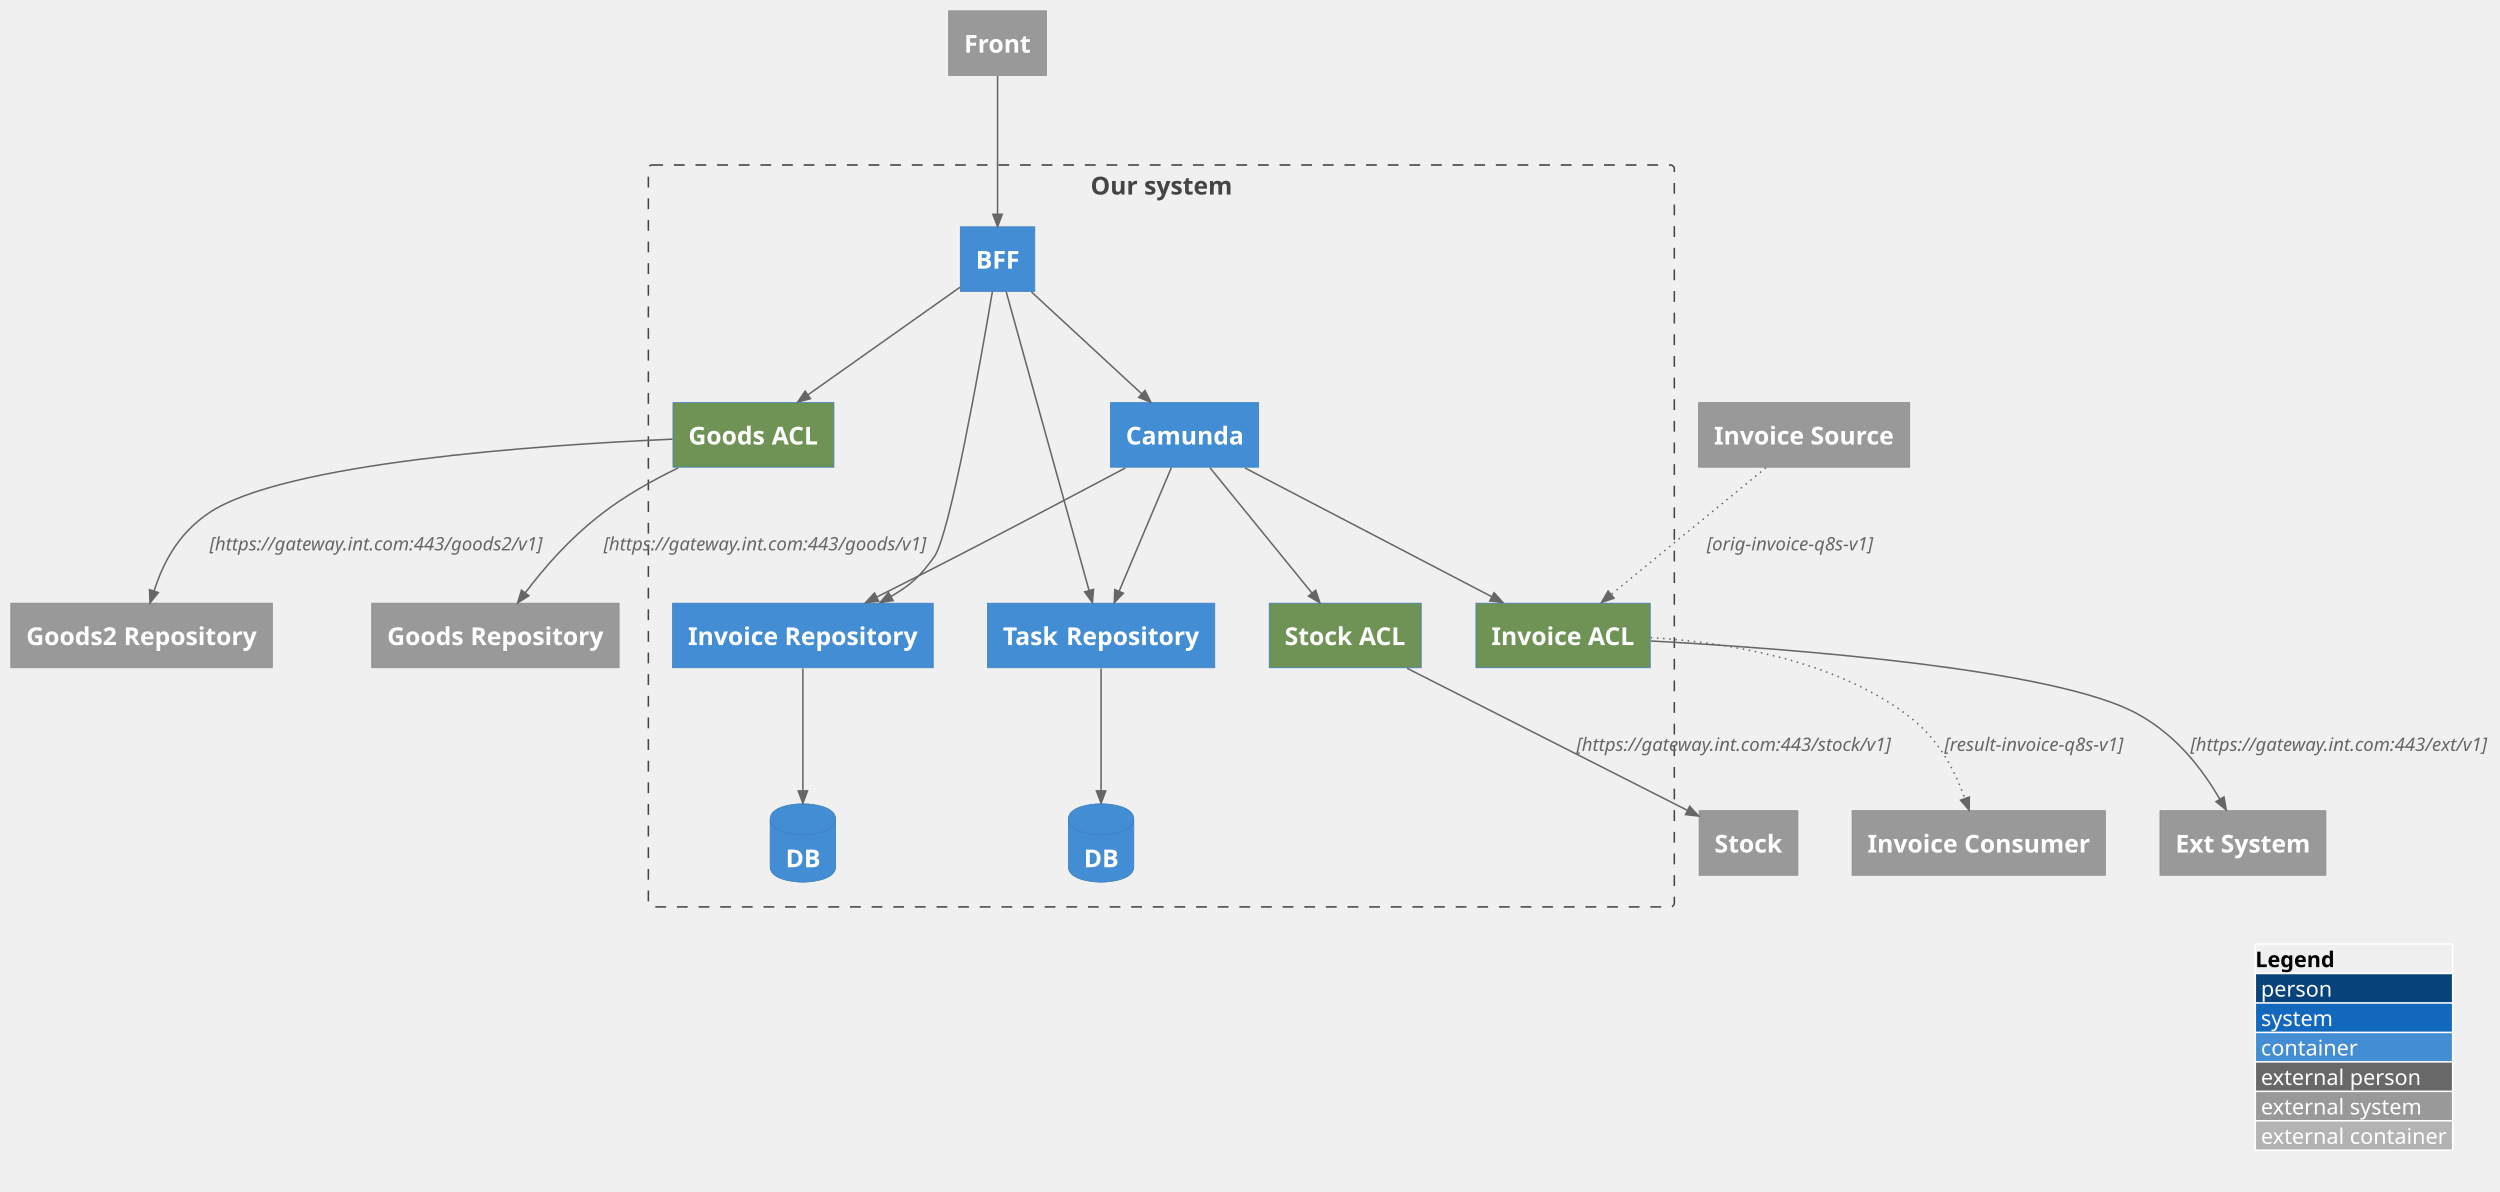
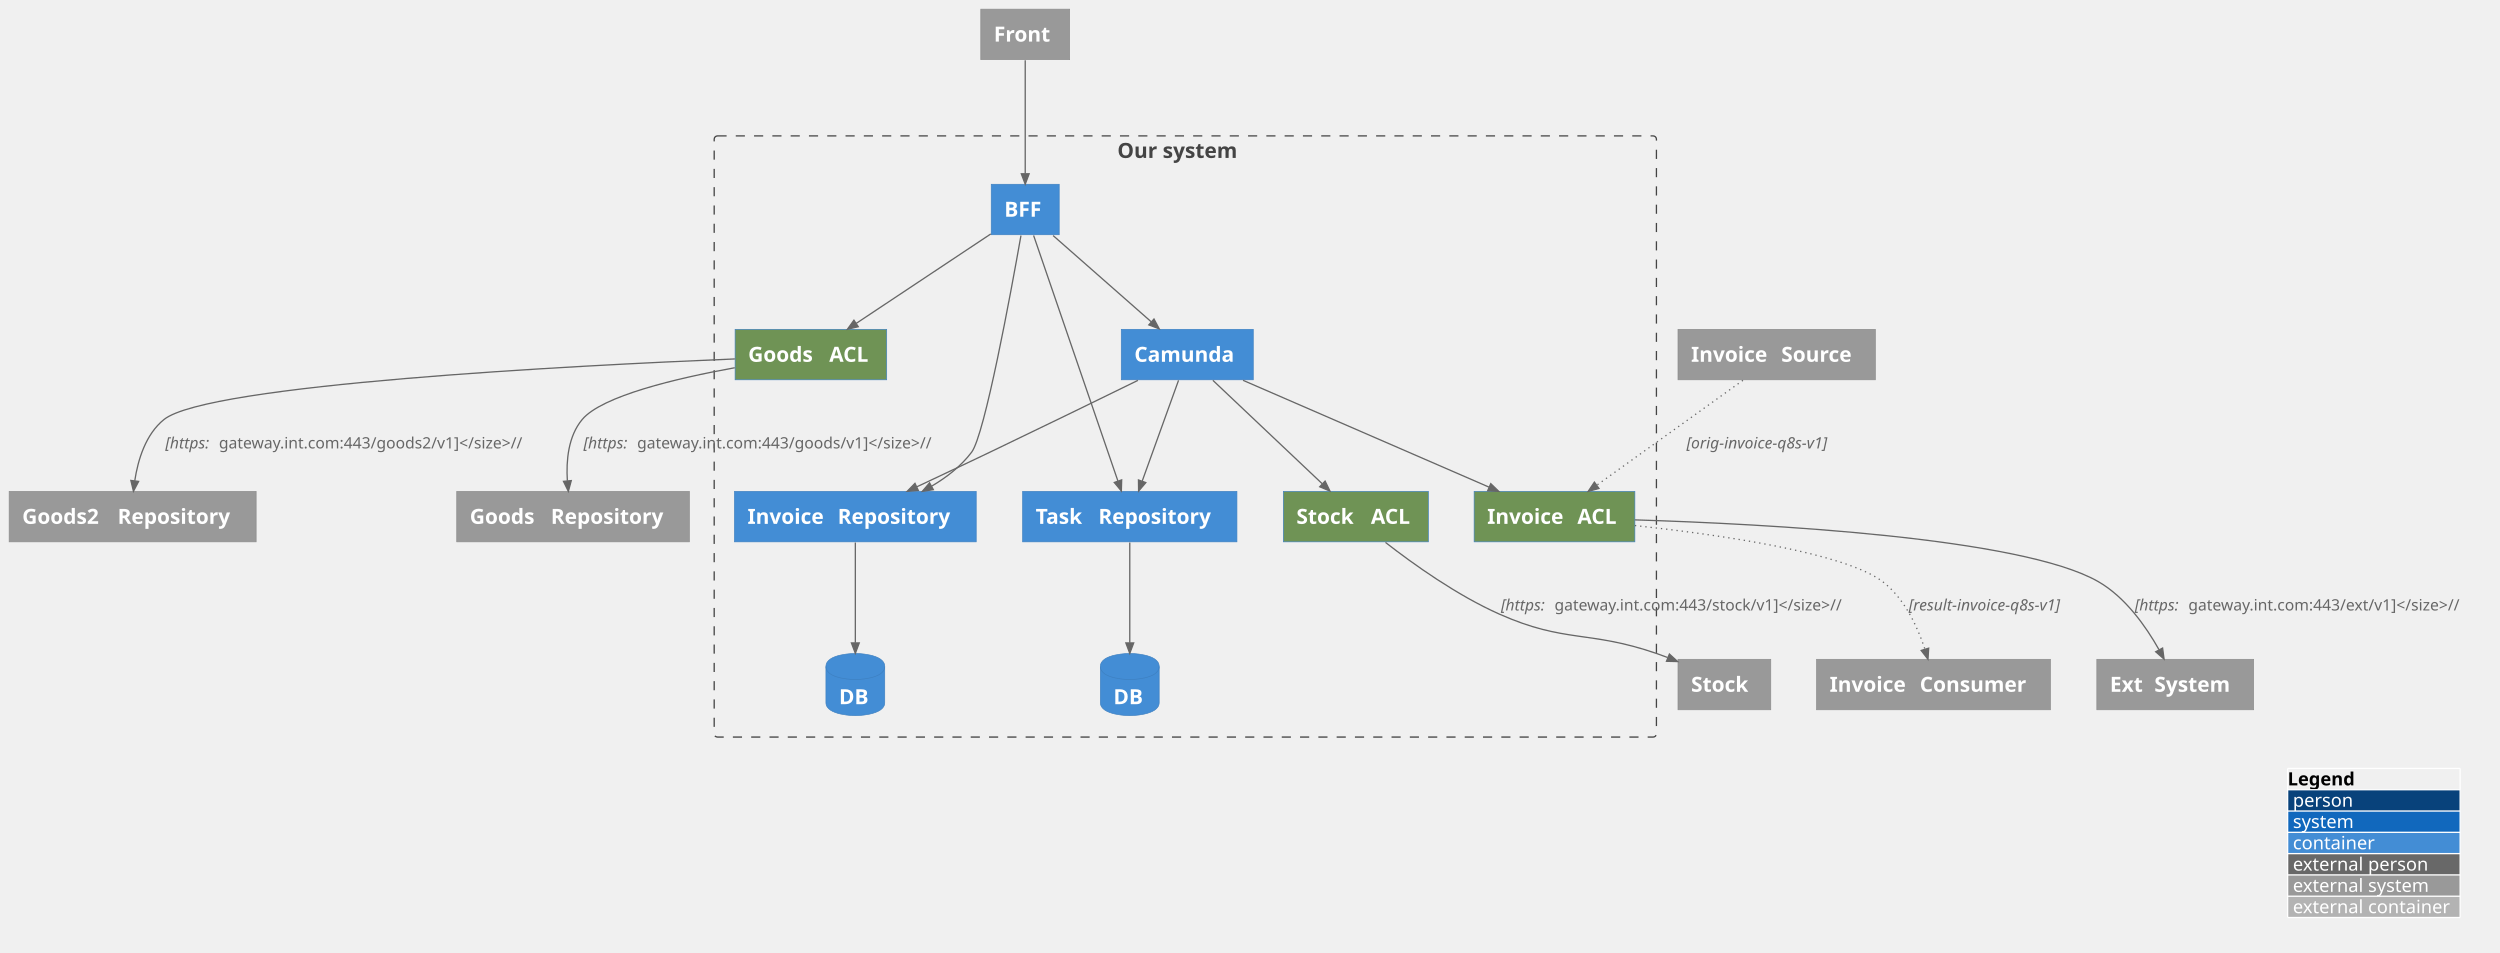
- <svg xmlns="http://www.w3.org/2000/svg" contentStyleType="text/css" data-diagram-type="DESCRIPTION" height="771px" preserveAspectRatio="none" style="width:1618px;height:771px;background:#FFFFFF;" version="1.1" viewBox="0 0 1618 771" width="1618px" zoomAndPan="magnify">
+ <svg xmlns="http://www.w3.org/2000/svg" contentStyleType="text/css" height="729px" preserveAspectRatio="none" style="width:1913px;height:729px;background:#FFFFFF;" version="1.1" viewBox="0 0 1913 729" width="1913px" zoomAndPan="magnify">
  <defs />
  <g>
-     <g class="cluster" data-entity="our_system" data-source-line="1660" data-uid="ent0009" id="cluster_our_system">
-       <rect fill="none" height="480.17" rx="2.5" ry="2.5" style="stroke:#444444;stroke-width:1;stroke-dasharray:7,7;" width="664" x="419.62" y="106.79" />
-       <text fill="#444444" font-family="sans-serif" font-size="16" font-weight="bold" lengthAdjust="spacing" textLength="91.664" x="705.788" y="125.894">Our system</text>
-     </g>
-     <g class="entity" data-entity="bff" data-source-line="76" data-uid="ent0010" id="entity_bff">
-       <rect fill="#438DD5" height="41.792" style="stroke:#3C7FC0;stroke-width:0.5;" width="48.208" x="621.52" y="146.79" />
-       <text fill="#FFFFFF" font-family="sans-serif" font-size="16" font-weight="bold" lengthAdjust="spacing" textLength="28.208" x="631.52" y="173.894">BFF</text>
-     </g>
-     <g class="entity" data-entity="goods_acl" data-source-line="76" data-uid="ent0011" id="entity_goods_acl">
-       <rect fill="#6F9355" height="41.792" style="stroke:#3C7FC0;stroke-width:0.5;" width="104.176" x="435.54" y="260.58" />
-       <text fill="#FFFFFF" font-family="sans-serif" font-size="16" font-weight="bold" lengthAdjust="spacing" textLength="49.728" x="445.54" y="287.684">Goods</text>
-       <text fill="#FFFFFF" font-family="sans-serif" font-size="16" font-weight="bold" lengthAdjust="spacing" textLength="4.16" x="495.268" y="287.684"> </text>
-       <text fill="#FFFFFF" font-family="sans-serif" font-size="16" font-weight="bold" lengthAdjust="spacing" textLength="30.288" x="499.428" y="287.684">ACL</text>
-     </g>
-     <g class="entity" data-entity="camunda" data-source-line="76" data-uid="ent0012" id="entity_camunda">
-       <rect fill="#438DD5" height="41.792" style="stroke:#3C7FC0;stroke-width:0.5;" width="95.952" x="718.65" y="260.58" />
-       <text fill="#FFFFFF" font-family="sans-serif" font-size="16" font-weight="bold" lengthAdjust="spacing" textLength="75.952" x="728.65" y="287.684">Camunda</text>
-     </g>
-     <g class="entity" data-entity="task_repository" data-source-line="76" data-uid="ent0013" id="entity_task_repository">
-       <rect fill="#438DD5" height="41.792" style="stroke:#3C7FC0;stroke-width:0.5;" width="147.136" x="639.06" y="390.38" />
-       <text fill="#FFFFFF" font-family="sans-serif" font-size="16" font-weight="bold" lengthAdjust="spacing" textLength="36.768" x="649.06" y="417.484">Task</text>
-       <text fill="#FFFFFF" font-family="sans-serif" font-size="16" font-weight="bold" lengthAdjust="spacing" textLength="4.16" x="685.828" y="417.484"> </text>
-       <text fill="#FFFFFF" font-family="sans-serif" font-size="16" font-weight="bold" lengthAdjust="spacing" textLength="86.208" x="689.988" y="417.484">Repository</text>
-     </g>
-     <g class="entity" data-entity="invoice_repository" data-source-line="76" data-uid="ent0014" id="entity_invoice_repository">
-       <rect fill="#438DD5" height="41.792" style="stroke:#3C7FC0;stroke-width:0.5;" width="168.72" x="435.26" y="390.38" />
-       <text fill="#FFFFFF" font-family="sans-serif" font-size="16" font-weight="bold" lengthAdjust="spacing" textLength="58.352" x="445.26" y="417.484">Invoice</text>
-       <text fill="#FFFFFF" font-family="sans-serif" font-size="16" font-weight="bold" lengthAdjust="spacing" textLength="4.16" x="503.612" y="417.484"> </text>
-       <text fill="#FFFFFF" font-family="sans-serif" font-size="16" font-weight="bold" lengthAdjust="spacing" textLength="86.208" x="507.772" y="417.484">Repository</text>
-     </g>
-     <g class="entity" data-entity="invoice_acl" data-source-line="76" data-uid="ent0015" id="entity_invoice_acl">
-       <rect fill="#6F9355" height="41.792" style="stroke:#3C7FC0;stroke-width:0.5;" width="112.8" x="955.22" y="390.38" />
-       <text fill="#FFFFFF" font-family="sans-serif" font-size="16" font-weight="bold" lengthAdjust="spacing" textLength="58.352" x="965.22" y="417.484">Invoice</text>
-       <text fill="#FFFFFF" font-family="sans-serif" font-size="16" font-weight="bold" lengthAdjust="spacing" textLength="4.16" x="1023.572" y="417.484"> </text>
-       <text fill="#FFFFFF" font-family="sans-serif" font-size="16" font-weight="bold" lengthAdjust="spacing" textLength="30.288" x="1027.732" y="417.484">ACL</text>
-     </g>
-     <g class="entity" data-entity="stock_acl" data-source-line="76" data-uid="ent0016" id="entity_stock_acl">
-       <rect fill="#6F9355" height="41.792" style="stroke:#3C7FC0;stroke-width:0.5;" width="98.384" x="821.43" y="390.38" />
-       <text fill="#FFFFFF" font-family="sans-serif" font-size="16" font-weight="bold" lengthAdjust="spacing" textLength="43.936" x="831.43" y="417.484">Stock</text>
-       <text fill="#FFFFFF" font-family="sans-serif" font-size="16" font-weight="bold" lengthAdjust="spacing" textLength="4.16" x="875.366" y="417.484"> </text>
-       <text fill="#FFFFFF" font-family="sans-serif" font-size="16" font-weight="bold" lengthAdjust="spacing" textLength="30.288" x="879.526" y="417.484">ACL</text>
-     </g>
-     <g class="entity" data-entity="task_repository_db" data-source-line="80" data-uid="ent0017" id="entity_task_repository_db">
-       <path d="M691.45,530.17 C691.45,520.17 712.626,520.17 712.626,520.17 C712.626,520.17 733.802,520.17 733.802,530.17 L733.802,560.962 C733.802,570.962 712.626,570.962 712.626,570.962 C712.626,570.962 691.45,570.962 691.45,560.962 L691.45,530.17" fill="#438DD5" style="stroke:#3C7FC0;stroke-width:0.5;" />
-       <path d="M691.45,530.17 C691.45,540.17 712.626,540.17 712.626,540.17 C712.626,540.17 733.802,540.17 733.802,530.17" fill="none" style="stroke:#3C7FC0;stroke-width:0.5;" />
-       <text fill="#FFFFFF" font-family="sans-serif" font-size="16" font-weight="bold" lengthAdjust="spacing" textLength="22.352" x="701.45" y="561.274">DB</text>
-     </g>
-     <g class="entity" data-entity="invoice_repository_db" data-source-line="80" data-uid="ent0018" id="entity_invoice_repository_db">
-       <path d="M498.45,530.17 C498.45,520.17 519.626,520.17 519.626,520.17 C519.626,520.17 540.802,520.17 540.802,530.17 L540.802,560.962 C540.802,570.962 519.626,570.962 519.626,570.962 C519.626,570.962 498.45,570.962 498.45,560.962 L498.45,530.17" fill="#438DD5" style="stroke:#3C7FC0;stroke-width:0.5;" />
-       <path d="M498.45,530.17 C498.45,540.17 519.626,540.17 519.626,540.17 C519.626,540.17 540.802,540.17 540.802,530.17" fill="none" style="stroke:#3C7FC0;stroke-width:0.5;" />
-       <text fill="#FFFFFF" font-family="sans-serif" font-size="16" font-weight="bold" lengthAdjust="spacing" textLength="22.352" x="508.45" y="561.274">DB</text>
-     </g>
-     <g class="entity" data-entity="stock" data-source-line="413" data-uid="ent0002" id="entity_stock">
-       <rect fill="#999999" height="41.792" style="stroke:#8A8A8A;stroke-width:0.5;" width="63.936" x="1099.66" y="524.67" />
-       <text fill="#FFFFFF" font-family="sans-serif" font-size="16" font-weight="bold" lengthAdjust="spacing" textLength="43.936" x="1109.66" y="551.774">Stock</text>
-     </g>
-     <g class="entity" data-entity="ext_system" data-source-line="413" data-uid="ent0003" id="entity_ext_system">
-       <rect fill="#999999" height="41.792" style="stroke:#8A8A8A;stroke-width:0.5;" width="107.392" x="1397.93" y="524.67" />
-       <text fill="#FFFFFF" font-family="sans-serif" font-size="16" font-weight="bold" lengthAdjust="spacing" textLength="25.152" x="1407.93" y="551.774">Ext</text>
-       <text fill="#FFFFFF" font-family="sans-serif" font-size="16" font-weight="bold" lengthAdjust="spacing" textLength="4.16" x="1433.082" y="551.774"> </text>
-       <text fill="#FFFFFF" font-family="sans-serif" font-size="16" font-weight="bold" lengthAdjust="spacing" textLength="58.08" x="1437.242" y="551.774">System</text>
-     </g>
-     <g class="entity" data-entity="invoice_source" data-source-line="413" data-uid="ent0004" id="entity_invoice_source">
-       <rect fill="#999999" height="41.792" style="stroke:#8A8A8A;stroke-width:0.5;" width="136.688" x="1099.28" y="260.58" />
-       <text fill="#FFFFFF" font-family="sans-serif" font-size="16" font-weight="bold" lengthAdjust="spacing" textLength="58.352" x="1109.28" y="287.684">Invoice</text>
-       <text fill="#FFFFFF" font-family="sans-serif" font-size="16" font-weight="bold" lengthAdjust="spacing" textLength="4.16" x="1167.632" y="287.684"> </text>
-       <text fill="#FFFFFF" font-family="sans-serif" font-size="16" font-weight="bold" lengthAdjust="spacing" textLength="54.176" x="1171.792" y="287.684">Source</text>
-     </g>
-     <g class="entity" data-entity="invoice_dest" data-source-line="413" data-uid="ent0005" id="entity_invoice_dest">
-       <rect fill="#999999" height="41.792" style="stroke:#8A8A8A;stroke-width:0.5;" width="163.92" x="1198.66" y="524.67" />
-       <text fill="#FFFFFF" font-family="sans-serif" font-size="16" font-weight="bold" lengthAdjust="spacing" textLength="58.352" x="1208.66" y="551.774">Invoice</text>
-       <text fill="#FFFFFF" font-family="sans-serif" font-size="16" font-weight="bold" lengthAdjust="spacing" textLength="4.16" x="1267.012" y="551.774"> </text>
-       <text fill="#FFFFFF" font-family="sans-serif" font-size="16" font-weight="bold" lengthAdjust="spacing" textLength="81.408" x="1271.172" y="551.774">Consumer</text>
-     </g>
-     <g class="entity" data-entity="goods_repository" data-source-line="413" data-uid="ent0006" id="entity_goods_repository">
-       <rect fill="#999999" height="41.792" style="stroke:#8A8A8A;stroke-width:0.5;" width="160.096" x="240.58" y="390.38" />
-       <text fill="#FFFFFF" font-family="sans-serif" font-size="16" font-weight="bold" lengthAdjust="spacing" textLength="49.728" x="250.58" y="417.484">Goods</text>
-       <text fill="#FFFFFF" font-family="sans-serif" font-size="16" font-weight="bold" lengthAdjust="spacing" textLength="4.16" x="300.308" y="417.484"> </text>
-       <text fill="#FFFFFF" font-family="sans-serif" font-size="16" font-weight="bold" lengthAdjust="spacing" textLength="86.208" x="304.468" y="417.484">Repository</text>
-     </g>
-     <g class="entity" data-entity="goods2_repository" data-source-line="413" data-uid="ent0007" id="entity_goods2_repository">
-       <rect fill="#999999" height="41.792" style="stroke:#8A8A8A;stroke-width:0.5;" width="169.248" x="7" y="390.38" />
-       <text fill="#FFFFFF" font-family="sans-serif" font-size="16" font-weight="bold" lengthAdjust="spacing" textLength="58.88" x="17" y="417.484">Goods2</text>
-       <text fill="#FFFFFF" font-family="sans-serif" font-size="16" font-weight="bold" lengthAdjust="spacing" textLength="4.16" x="75.88" y="417.484"> </text>
-       <text fill="#FFFFFF" font-family="sans-serif" font-size="16" font-weight="bold" lengthAdjust="spacing" textLength="86.208" x="80.04" y="417.484">Repository</text>
-     </g>
-     <g class="entity" data-entity="front" data-source-line="413" data-uid="ent0008" id="entity_front">
-       <rect fill="#999999" height="41.792" style="stroke:#8A8A8A;stroke-width:0.5;" width="63.28" x="613.98" y="7" />
-       <text fill="#FFFFFF" font-family="sans-serif" font-size="16" font-weight="bold" lengthAdjust="spacing" textLength="43.28" x="623.98" y="34.104">Front</text>
-     </g>
-     <g class="link" data-entity-1="front" data-entity-2="bff" data-source-line="1773" data-uid="lnk19" id="link_front_bff">
-       <path d="M645.62,49.23 C645.62,75.43 645.62,112.7 645.62,138.72" fill="none" id="front-to-bff" style="stroke:#666666;stroke-width:1;" />
-       <polygon fill="#666666" points="645.62,146.72,648.62,138.72,642.62,138.72,645.62,146.72" style="stroke:#666666;stroke-width:1;" />
-       <text fill="#666666" font-family="sans-serif" font-size="0" lengthAdjust="spacing" textLength="0" x="646.62" y="79.79">.</text>
-     </g>
-     <g class="link" data-entity-1="bff" data-entity-2="camunda" data-source-line="1773" data-uid="lnk20" id="link_bff_camunda">
-       <path d="M667.54,188.93 C689.47,209.19 717.125,234.75 738.995,254.96" fill="none" id="bff-to-camunda" style="stroke:#666666;stroke-width:1;" />
-       <polygon fill="#666666" points="744.87,260.39,741.031,252.757,736.958,257.164,744.87,260.39" style="stroke:#666666;stroke-width:1;" />
-       <text fill="#666666" font-family="sans-serif" font-size="0" lengthAdjust="spacing" textLength="0" x="710.75" y="219.58">.</text>
-     </g>
-     <g class="link" data-entity-1="camunda" data-entity-2="stock_acl" data-source-line="1773" data-uid="lnk21" id="link_camunda_stock_acl">
-       <path d="M783.1,302.73 C802.58,326.66 829.731,360.025 849.171,383.915" fill="none" id="camunda-to-stock_acl" style="stroke:#666666;stroke-width:1;" />
-       <polygon fill="#666666" points="854.22,390.12,851.498,382.021,846.844,385.808,854.22,390.12" style="stroke:#666666;stroke-width:1;" />
-       <text fill="#666666" font-family="sans-serif" font-size="0" lengthAdjust="spacing" textLength="0" x="828.94" y="341.38">.</text>
-     </g>
-     <g class="link" data-entity-1="stock_acl" data-entity-2="stock" data-source-line="1773" data-uid="lnk22" id="link_stock_acl_stock">
-       <path d="M910.67,432.54 C953.49,454.21 1023.37,489.59 1083.62,520.17 C1088.71,522.75 1086.969,521.854 1092.219,524.524" fill="none" id="stock_acl-to-stock" style="stroke:#666666;stroke-width:1;" />
-       <polygon fill="#666666" points="1099.35,528.15,1093.579,521.849,1090.859,527.197,1099.35,528.15" style="stroke:#666666;stroke-width:1;" />
-       <text fill="#666666" font-family="sans-serif" font-size="0" lengthAdjust="spacing" textLength="0" x="1122.375" y="463.17">.</text>
-       <text fill="#666666" font-family="sans-serif" font-size="12" font-style="italic" lengthAdjust="spacing" textLength="204.289" x="1020.23" y="485.998">[https://gateway.int.com:443/stock/v1]</text>
-     </g>
-     <g class="link" data-entity-1="bff" data-entity-2="goods_acl" data-source-line="1773" data-uid="lnk23" id="link_bff_goods_acl">
-       <path d="M621.28,185.91 C592.98,205.94 552.84,234.339 522.81,255.589" fill="none" id="bff-to-goods_acl" style="stroke:#666666;stroke-width:1;" />
-       <polygon fill="#666666" points="516.28,260.21,524.543,258.038,521.077,253.14,516.28,260.21" style="stroke:#666666;stroke-width:1;" />
-       <text fill="#666666" font-family="sans-serif" font-size="0" lengthAdjust="spacing" textLength="0" x="572.36" y="219.58">.</text>
-     </g>
-     <g class="link" data-entity-1="goods_acl" data-entity-2="goods_repository" data-source-line="1773" data-uid="lnk24" id="link_goods_acl_goods_repository">
-       <path d="M438.88,302.83 C422.44,310.83 404.5,320.87 389.62,332.38 C368.05,349.07 352.758,366.799 339.878,383.759" fill="none" id="goods_acl-to-goods_repository" style="stroke:#666666;stroke-width:1;" />
-       <polygon fill="#666666" points="335.04,390.13,342.267,385.573,337.489,381.945,335.04,390.13" style="stroke:#666666;stroke-width:1;" />
-       <text fill="#666666" font-family="sans-serif" font-size="0" lengthAdjust="spacing" textLength="0" x="495.411" y="333.38">.</text>
-       <text fill="#666666" font-family="sans-serif" font-size="12" font-style="italic" lengthAdjust="spacing" textLength="209.581" x="390.62" y="356.208">[https://gateway.int.com:443/goods/v1]</text>
-     </g>
-     <g class="link" data-entity-1="goods_acl" data-entity-2="goods2_repository" data-source-line="1773" data-uid="lnk25" id="link_goods_acl_goods2_repository">
-       <path d="M435.25,284.23 C349.11,288.02 182.34,299.49 134.62,332.38 C114.78,346.05 105.676,364.389 99.626,382.569" fill="none" id="goods_acl-to-goods2_repository" style="stroke:#666666;stroke-width:1;" />
-       <polygon fill="#666666" points="97.1,390.16,102.473,383.517,96.779,381.622,97.1,390.16" style="stroke:#666666;stroke-width:1;" />
-       <text fill="#666666" font-family="sans-serif" font-size="0" lengthAdjust="spacing" textLength="0" x="243.717" y="333.38">.</text>
-       <text fill="#666666" font-family="sans-serif" font-size="12" font-style="italic" lengthAdjust="spacing" textLength="216.194" x="135.62" y="356.208">[https://gateway.int.com:443/goods2/v1]</text>
-     </g>
-     <g class="link" data-entity-1="bff" data-entity-2="task_repository" data-source-line="1773" data-uid="lnk26" id="link_bff_task_repository">
-       <path d="M651.22,188.87 C663.83,234.34 692.211,336.691 704.861,382.271" fill="none" id="bff-to-task_repository" style="stroke:#666666;stroke-width:1;" />
-       <polygon fill="#666666" points="707,389.98,707.751,381.469,701.97,383.074,707,389.98" style="stroke:#666666;stroke-width:1;" />
-       <text fill="#666666" font-family="sans-serif" font-size="0" lengthAdjust="spacing" textLength="0" x="683.47" y="276.48">.</text>
-     </g>
-     <g class="link" data-entity-1="task_repository" data-entity-2="task_repository_db" data-source-line="1773" data-uid="lnk27" id="link_task_repository_task_repository_db">
-       <path d="M712.62,432.65 C712.62,456.14 712.62,486.71 712.62,511.88" fill="none" id="task_repository-to-task_repository_db" style="stroke:#666666;stroke-width:1;" />
-       <polygon fill="#666666" points="712.62,519.88,715.62,511.88,709.62,511.88,712.62,519.88" style="stroke:#666666;stroke-width:1;" />
-       <text fill="#666666" font-family="sans-serif" font-size="0" lengthAdjust="spacing" textLength="0" x="713.62" y="471.17">.</text>
-     </g>
-     <g class="link" data-entity-1="bff" data-entity-2="invoice_repository" data-source-line="1773" data-uid="lnk28" id="link_bff_invoice_repository">
-       <path d="M642.26,188.82 C634.4,235.15 614.68,346.44 604.62,360.38 C595.71,372.72 589.665,378.549 576.515,386.069" fill="none" id="bff-to-invoice_repository" style="stroke:#666666;stroke-width:1;" />
-       <polygon fill="#666666" points="569.57,390.04,578.004,388.673,575.025,383.464,569.57,390.04" style="stroke:#666666;stroke-width:1;" />
-       <text fill="#666666" font-family="sans-serif" font-size="0" lengthAdjust="spacing" textLength="0" x="630.33" y="276.48">.</text>
-     </g>
-     <g class="link" data-entity-1="invoice_repository" data-entity-2="invoice_repository_db" data-source-line="1773" data-uid="lnk29" id="link_invoice_repository_invoice_repository_db">
-       <path d="M519.62,432.65 C519.62,456.14 519.62,486.71 519.62,511.88" fill="none" id="invoice_repository-to-invoice_repository_db" style="stroke:#666666;stroke-width:1;" />
-       <polygon fill="#666666" points="519.62,519.88,522.62,511.88,516.62,511.88,519.62,519.88" style="stroke:#666666;stroke-width:1;" />
-       <text fill="#666666" font-family="sans-serif" font-size="0" lengthAdjust="spacing" textLength="0" x="520.62" y="471.17">.</text>
-     </g>
-     <g class="link" data-entity-1="camunda" data-entity-2="task_repository" data-source-line="1773" data-uid="lnk30" id="link_camunda_task_repository">
-       <path d="M758.07,302.73 C747.96,326.66 734.343,358.86 724.253,382.75" fill="none" id="camunda-to-task_repository" style="stroke:#666666;stroke-width:1;" />
-       <polygon fill="#666666" points="721.14,390.12,727.016,383.918,721.489,381.583,721.14,390.12" style="stroke:#666666;stroke-width:1;" />
-       <text fill="#666666" font-family="sans-serif" font-size="0" lengthAdjust="spacing" textLength="0" x="745.46" y="341.38">.</text>
-     </g>
-     <g class="link" data-entity-1="camunda" data-entity-2="invoice_repository" data-source-line="1773" data-uid="lnk31" id="link_camunda_invoice_repository">
-       <path d="M728.39,302.84 C698.56,318.67 656.05,341.1 618.62,360.38 C599.46,370.25 585.27,377.441 567.32,386.451" fill="none" id="camunda-to-invoice_repository" style="stroke:#666666;stroke-width:1;" />
-       <polygon fill="#666666" points="560.17,390.04,568.666,389.132,565.974,383.77,560.17,390.04" style="stroke:#666666;stroke-width:1;" />
-       <text fill="#666666" font-family="sans-serif" font-size="0" lengthAdjust="spacing" textLength="0" x="672.66" y="341.38">.</text>
-     </g>
-     <g class="link" data-entity-1="camunda" data-entity-2="invoice_acl" data-source-line="1773" data-uid="lnk32" id="link_camunda_invoice_acl">
-       <path d="M805.72,302.87 C851.51,326.76 919.836,362.401 965.576,386.251" fill="none" id="camunda-to-invoice_acl" style="stroke:#666666;stroke-width:1;" />
-       <polygon fill="#666666" points="972.67,389.95,966.963,383.591,964.189,388.911,972.67,389.95" style="stroke:#666666;stroke-width:1;" />
-       <text fill="#666666" font-family="sans-serif" font-size="0" lengthAdjust="spacing" textLength="0" x="912.07" y="341.38">.</text>
-     </g>
-     <g class="link" data-entity-1="invoice_source" data-entity-2="invoice_acl" data-source-line="1773" data-uid="lnk33" id="link_invoice_source_invoice_acl">
-       <path d="M1142.91,302.73 C1113.78,326.59 1071.859,360.931 1042.669,384.841" fill="none" id="invoice_source-to-invoice_acl" style="stroke:#666666;stroke-width:1;stroke-dasharray:1,3;" />
-       <polygon fill="#666666" points="1036.48,389.91,1044.57,387.161,1040.768,382.52,1036.48,389.91" style="stroke:#666666;stroke-width:1;" />
-       <text fill="#666666" font-family="sans-serif" font-size="0" lengthAdjust="spacing" textLength="0" x="1158.444" y="333.38">.</text>
-       <text fill="#666666" font-family="sans-serif" font-size="12" font-style="italic" lengthAdjust="spacing" textLength="107.689" x="1104.6" y="356.208">[orig-invoice-q8s-v1]</text>
-     </g>
-     <g class="link" data-entity-1="invoice_acl" data-entity-2="invoice_dest" data-source-line="1773" data-uid="lnk34" id="link_invoice_acl_invoice_dest">
-       <path d="M1068.34,412.64 C1116.59,415.64 1185.5,426.58 1233.62,462.17 C1254.55,477.64 1264.825,497.878 1271.705,516.868" fill="none" id="invoice_acl-to-invoice_dest" style="stroke:#666666;stroke-width:1;stroke-dasharray:1,3;" />
-       <polygon fill="#666666" points="1274.43,524.39,1274.526,515.846,1268.884,517.89,1274.43,524.39" style="stroke:#666666;stroke-width:1;" />
-       <text fill="#666666" font-family="sans-serif" font-size="0" lengthAdjust="spacing" textLength="0" x="1316.424" y="463.17">.</text>
-       <text fill="#666666" font-family="sans-serif" font-size="12" font-style="italic" lengthAdjust="spacing" textLength="116.089" x="1258.38" y="485.998">[result-invoice-q8s-v1]</text>
-     </g>
-     <g class="link" data-entity-1="invoice_acl" data-entity-2="ext_system" data-source-line="1773" data-uid="lnk35" id="link_invoice_acl_ext_system">
-       <path d="M1068.34,414.84 C1158.74,419.77 1330.72,432.78 1383.62,462.17 C1409.4,476.49 1425.324,497.921 1436.774,517.321" fill="none" id="invoice_acl-to-ext_system" style="stroke:#666666;stroke-width:1;" />
-       <polygon fill="#666666" points="1440.84,524.21,1439.357,515.796,1434.19,518.845,1440.84,524.21" style="stroke:#666666;stroke-width:1;" />
-       <text fill="#666666" font-family="sans-serif" font-size="0" lengthAdjust="spacing" textLength="0" x="1513.999" y="463.17">.</text>
-       <text fill="#666666" font-family="sans-serif" font-size="12" font-style="italic" lengthAdjust="spacing" textLength="192.757" x="1417.62" y="485.998">[https://gateway.int.com:443/ext/v1]</text>
-     </g>
-     <g class="legend" data-source-line="61">
-       <text fill="#000000" font-family="sans-serif" font-size="14" font-weight="bold" lengthAdjust="spacing" textLength="51.338" x="1459.614" y="625.926">Legend</text>
-       <text fill="#FFFFFF" font-family="sans-serif" font-size="14" lengthAdjust="spacing" textLength="3.64" x="1510.952" y="625.926"> </text>
-       <rect fill="#08427B" height="19.068" style="stroke:none;stroke-width:1;" width="127.763" x="1459.614" y="630.028" />
-       <text fill="#FFFFFF" font-family="sans-serif" font-size="14" lengthAdjust="spacing" textLength="46.116" x="1463.254" y="644.994">person</text>
-       <rect fill="#1168BD" height="19.068" style="stroke:none;stroke-width:1;" width="127.763" x="1459.614" y="649.096" />
-       <text fill="#FFFFFF" font-family="sans-serif" font-size="14" lengthAdjust="spacing" textLength="46.592" x="1463.254" y="664.062">system</text>
-       <rect fill="#438DD5" height="19.068" style="stroke:none;stroke-width:1;" width="127.763" x="1459.614" y="668.164" />
-       <text fill="#FFFFFF" font-family="sans-serif" font-size="14" lengthAdjust="spacing" textLength="62.692" x="1463.254" y="683.13">container</text>
-       <rect fill="#686868" height="19.068" style="stroke:none;stroke-width:1;" width="127.763" x="1459.614" y="687.232" />
-       <text fill="#FFFFFF" font-family="sans-serif" font-size="14" lengthAdjust="spacing" textLength="103.908" x="1463.254" y="702.198">external person</text>
-       <rect fill="#999999" height="19.068" style="stroke:none;stroke-width:1;" width="127.763" x="1459.614" y="706.3" />
-       <text fill="#FFFFFF" font-family="sans-serif" font-size="14" lengthAdjust="spacing" textLength="104.384" x="1463.254" y="721.265">external system</text>
-       <rect fill="#B3B3B3" height="19.068" style="stroke:none;stroke-width:1;" width="127.763" x="1459.614" y="725.367" />
-       <text fill="#FFFFFF" font-family="sans-serif" font-size="14" lengthAdjust="spacing" textLength="120.484" x="1463.254" y="740.333">external container</text>
-       <line style="stroke:#FFFFFF;stroke-width:1;" x1="1459.614" x2="1587.377" y1="610.96" y2="610.96" />
-       <line style="stroke:#FFFFFF;stroke-width:1;" x1="1459.614" x2="1587.377" y1="630.028" y2="630.028" />
-       <line style="stroke:#FFFFFF;stroke-width:1;" x1="1459.614" x2="1587.377" y1="649.096" y2="649.096" />
-       <line style="stroke:#FFFFFF;stroke-width:1;" x1="1459.614" x2="1587.377" y1="668.164" y2="668.164" />
-       <line style="stroke:#FFFFFF;stroke-width:1;" x1="1459.614" x2="1587.377" y1="687.232" y2="687.232" />
-       <line style="stroke:#FFFFFF;stroke-width:1;" x1="1459.614" x2="1587.377" y1="706.3" y2="706.3" />
-       <line style="stroke:#FFFFFF;stroke-width:1;" x1="1459.614" x2="1587.377" y1="725.367" y2="725.367" />
-       <line style="stroke:#FFFFFF;stroke-width:1;" x1="1459.614" x2="1587.377" y1="744.435" y2="744.435" />
-       <line style="stroke:#FFFFFF;stroke-width:1;" x1="1459.614" x2="1459.614" y1="610.96" y2="744.435" />
-       <line style="stroke:#FFFFFF;stroke-width:1;" x1="1587.377" x2="1587.377" y1="610.96" y2="744.435" />
-     </g>
+     <g id="cluster_our_system">
+       <rect fill="none" height="460" rx="2.5" ry="2.5" style="stroke:#444444;stroke-width:1.0;stroke-dasharray:7.0,7.0;" width="721" x="546.5" y="104" />
+       <text fill="#444444" font-family="sans-serif" font-size="16" font-weight="bold" lengthAdjust="spacing" textLength="104" x="855" y="120.852">Our system</text>
+     </g>
+     <g id="elem_bff">
+       <rect fill="#438DD5" height="38.625" style="stroke:#3C7FC0;stroke-width:0.5;" width="52" x="758.5" y="141" />
+       <text fill="#FFFFFF" font-family="sans-serif" font-size="16" font-weight="bold" lengthAdjust="spacing" textLength="32" x="768.5" y="165.852">BFF</text>
+     </g>
+     <g id="elem_goods_acl">
+       <rect fill="#6F9355" height="38.625" style="stroke:#3C7FC0;stroke-width:0.5;" width="116" x="562.5" y="252" />
+       <text fill="#FFFFFF" font-family="sans-serif" font-size="16" font-weight="bold" lengthAdjust="spacing" textLength="56" x="572.5" y="276.852">Goods</text>
+       <text fill="#FFFFFF" font-family="sans-serif" font-size="16" font-weight="bold" lengthAdjust="spacing" textLength="6" x="628.5" y="276.852"> </text>
+       <text fill="#FFFFFF" font-family="sans-serif" font-size="16" font-weight="bold" lengthAdjust="spacing" textLength="34" x="634.5" y="276.852">ACL</text>
+     </g>
+     <g id="elem_camunda">
+       <rect fill="#438DD5" height="38.625" style="stroke:#3C7FC0;stroke-width:0.5;" width="101" x="858" y="252" />
+       <text fill="#FFFFFF" font-family="sans-serif" font-size="16" font-weight="bold" lengthAdjust="spacing" textLength="81" x="868" y="276.852">Camunda</text>
+     </g>
+     <g id="elem_task_repository">
+       <rect fill="#438DD5" height="38.625" style="stroke:#3C7FC0;stroke-width:0.5;" width="164" x="782.5" y="376" />
+       <text fill="#FFFFFF" font-family="sans-serif" font-size="16" font-weight="bold" lengthAdjust="spacing" textLength="42" x="792.5" y="400.852">Task</text>
+       <text fill="#FFFFFF" font-family="sans-serif" font-size="16" font-weight="bold" lengthAdjust="spacing" textLength="6" x="834.5" y="400.852"> </text>
+       <text fill="#FFFFFF" font-family="sans-serif" font-size="16" font-weight="bold" lengthAdjust="spacing" textLength="96" x="840.5" y="400.852">Repository</text>
+     </g>
+     <g id="elem_invoice_repository">
+       <rect fill="#438DD5" height="38.625" style="stroke:#3C7FC0;stroke-width:0.5;" width="185" x="562" y="376" />
+       <text fill="#FFFFFF" font-family="sans-serif" font-size="16" font-weight="bold" lengthAdjust="spacing" textLength="63" x="572" y="400.852">Invoice</text>
+       <text fill="#FFFFFF" font-family="sans-serif" font-size="16" font-weight="bold" lengthAdjust="spacing" textLength="6" x="635" y="400.852"> </text>
+       <text fill="#FFFFFF" font-family="sans-serif" font-size="16" font-weight="bold" lengthAdjust="spacing" textLength="96" x="641" y="400.852">Repository</text>
+     </g>
+     <g id="elem_invoice_acl">
+       <rect fill="#6F9355" height="38.625" style="stroke:#3C7FC0;stroke-width:0.5;" width="123" x="1128" y="376" />
+       <text fill="#FFFFFF" font-family="sans-serif" font-size="16" font-weight="bold" lengthAdjust="spacing" textLength="63" x="1138" y="400.852">Invoice</text>
+       <text fill="#FFFFFF" font-family="sans-serif" font-size="16" font-weight="bold" lengthAdjust="spacing" textLength="6" x="1201" y="400.852"> </text>
+       <text fill="#FFFFFF" font-family="sans-serif" font-size="16" font-weight="bold" lengthAdjust="spacing" textLength="34" x="1207" y="400.852">ACL</text>
+     </g>
+     <g id="elem_stock_acl">
+       <rect fill="#6F9355" height="38.625" style="stroke:#3C7FC0;stroke-width:0.5;" width="111" x="982" y="376" />
+       <text fill="#FFFFFF" font-family="sans-serif" font-size="16" font-weight="bold" lengthAdjust="spacing" textLength="51" x="992" y="400.852">Stock</text>
+       <text fill="#FFFFFF" font-family="sans-serif" font-size="16" font-weight="bold" lengthAdjust="spacing" textLength="6" x="1043" y="400.852"> </text>
+       <text fill="#FFFFFF" font-family="sans-serif" font-size="16" font-weight="bold" lengthAdjust="spacing" textLength="34" x="1049" y="400.852">ACL</text>
+     </g>
+     <g id="elem_task_repository_db">
+       <path d="M842,510 C842,500 864.5,500 864.5,500 C864.5,500 887,500 887,510 L887,537.625 C887,547.625 864.5,547.625 864.5,547.625 C864.5,547.625 842,547.625 842,537.625 L842,510 " fill="#438DD5" style="stroke:#3C7FC0;stroke-width:0.5;" />
+       <path d="M842,510 C842,520 864.5,520 864.5,520 C864.5,520 887,520 887,510 " fill="none" style="stroke:#3C7FC0;stroke-width:0.5;" />
+       <text fill="#FFFFFF" font-family="sans-serif" font-size="16" font-weight="bold" lengthAdjust="spacing" textLength="25" x="852" y="538.852">DB</text>
+     </g>
+     <g id="elem_invoice_repository_db">
+       <path d="M632,510 C632,500 654.5,500 654.5,500 C654.5,500 677,500 677,510 L677,537.625 C677,547.625 654.5,547.625 654.5,547.625 C654.5,547.625 632,547.625 632,537.625 L632,510 " fill="#438DD5" style="stroke:#3C7FC0;stroke-width:0.5;" />
+       <path d="M632,510 C632,520 654.5,520 654.5,520 C654.5,520 677,520 677,510 " fill="none" style="stroke:#3C7FC0;stroke-width:0.5;" />
+       <text fill="#FFFFFF" font-family="sans-serif" font-size="16" font-weight="bold" lengthAdjust="spacing" textLength="25" x="642" y="538.852">DB</text>
+     </g>
+     <g id="elem_stock">
+       <rect fill="#999999" height="38.625" style="stroke:#8A8A8A;stroke-width:0.5;" width="71" x="1284" y="504.5" />
+       <text fill="#FFFFFF" font-family="sans-serif" font-size="16" font-weight="bold" lengthAdjust="spacing" textLength="51" x="1294" y="529.352">Stock</text>
+     </g>
+     <g id="elem_ext_system">
+       <rect fill="#999999" height="38.625" style="stroke:#8A8A8A;stroke-width:0.5;" width="120" x="1604.5" y="504.5" />
+       <text fill="#FFFFFF" font-family="sans-serif" font-size="16" font-weight="bold" lengthAdjust="spacing" textLength="28" x="1614.5" y="529.352">Ext</text>
+       <text fill="#FFFFFF" font-family="sans-serif" font-size="16" font-weight="bold" lengthAdjust="spacing" textLength="6" x="1642.5" y="529.352"> </text>
+       <text fill="#FFFFFF" font-family="sans-serif" font-size="16" font-weight="bold" lengthAdjust="spacing" textLength="66" x="1648.5" y="529.352">System</text>
+     </g>
+     <g id="elem_invoice_source">
+       <rect fill="#999999" height="38.625" style="stroke:#8A8A8A;stroke-width:0.5;" width="151" x="1284" y="252" />
+       <text fill="#FFFFFF" font-family="sans-serif" font-size="16" font-weight="bold" lengthAdjust="spacing" textLength="63" x="1294" y="276.852">Invoice</text>
+       <text fill="#FFFFFF" font-family="sans-serif" font-size="16" font-weight="bold" lengthAdjust="spacing" textLength="6" x="1357" y="276.852"> </text>
+       <text fill="#FFFFFF" font-family="sans-serif" font-size="16" font-weight="bold" lengthAdjust="spacing" textLength="62" x="1363" y="276.852">Source</text>
+     </g>
+     <g id="elem_invoice_dest">
+       <rect fill="#999999" height="38.625" style="stroke:#8A8A8A;stroke-width:0.5;" width="179" x="1390" y="504.5" />
+       <text fill="#FFFFFF" font-family="sans-serif" font-size="16" font-weight="bold" lengthAdjust="spacing" textLength="63" x="1400" y="529.352">Invoice</text>
+       <text fill="#FFFFFF" font-family="sans-serif" font-size="16" font-weight="bold" lengthAdjust="spacing" textLength="6" x="1463" y="529.352"> </text>
+       <text fill="#FFFFFF" font-family="sans-serif" font-size="16" font-weight="bold" lengthAdjust="spacing" textLength="90" x="1469" y="529.352">Consumer</text>
+     </g>
+     <g id="elem_goods_repository">
+       <rect fill="#999999" height="38.625" style="stroke:#8A8A8A;stroke-width:0.5;" width="178" x="349.5" y="376" />
+       <text fill="#FFFFFF" font-family="sans-serif" font-size="16" font-weight="bold" lengthAdjust="spacing" textLength="56" x="359.5" y="400.852">Goods</text>
+       <text fill="#FFFFFF" font-family="sans-serif" font-size="16" font-weight="bold" lengthAdjust="spacing" textLength="6" x="415.5" y="400.852"> </text>
+       <text fill="#FFFFFF" font-family="sans-serif" font-size="16" font-weight="bold" lengthAdjust="spacing" textLength="96" x="421.5" y="400.852">Repository</text>
+     </g>
+     <g id="elem_goods2_repository">
+       <rect fill="#999999" height="38.625" style="stroke:#8A8A8A;stroke-width:0.5;" width="189" x="7" y="376" />
+       <text fill="#FFFFFF" font-family="sans-serif" font-size="16" font-weight="bold" lengthAdjust="spacing" textLength="67" x="17" y="400.852">Goods2</text>
+       <text fill="#FFFFFF" font-family="sans-serif" font-size="16" font-weight="bold" lengthAdjust="spacing" textLength="6" x="84" y="400.852"> </text>
+       <text fill="#FFFFFF" font-family="sans-serif" font-size="16" font-weight="bold" lengthAdjust="spacing" textLength="96" x="90" y="400.852">Repository</text>
+     </g>
+     <g id="elem_front">
+       <rect fill="#999999" height="38.625" style="stroke:#8A8A8A;stroke-width:0.5;" width="68" x="750.5" y="7" />
+       <text fill="#FFFFFF" font-family="sans-serif" font-size="16" font-weight="bold" lengthAdjust="spacing" textLength="48" x="760.5" y="31.852">Front</text>
+     </g>
+     <g id="link_front_bff">
+       <path d="M784.5,46.13 C784.5,68.73 784.5,107 784.5,132.75 " fill="none" id="front-to-bff" style="stroke:#666666;stroke-width:1.0;" />
+       <polygon fill="#666666" points="784.5,140.96,787.5,132.96,781.5,132.96,784.5,140.96" style="stroke:#666666;stroke-width:1.0;" />
+       <text fill="#666666" font-family="sans-serif" font-size="0" lengthAdjust="spacing" textLength="0" x="785.5" y="77">.</text>
+     </g>
+     <g id="link_bff_camunda">
+       <path d="M805.82,180.24 C826.58,198.49 858.23,226.31 880.91,246.24 " fill="none" id="bff-to-camunda" style="stroke:#666666;stroke-width:1.0;" />
+       <polygon fill="#666666" points="887.05,251.64,883.03,244.101,879.064,248.603,887.05,251.64" style="stroke:#666666;stroke-width:1.0;" />
+       <text fill="#666666" font-family="sans-serif" font-size="0" lengthAdjust="spacing" textLength="0" x="850.5" y="211">.</text>
+     </g>
+     <g id="link_camunda_stock_acl">
+       <path d="M928.09,291.03 C950.44,312.17 987.08,346.82 1011.73,370.13 " fill="none" id="camunda-to-stock_acl" style="stroke:#666666;stroke-width:1.0;" />
+       <polygon fill="#666666" points="1017.72,375.8,1013.969,368.123,1009.846,372.482,1017.72,375.8" style="stroke:#666666;stroke-width:1.0;" />
+       <text fill="#666666" font-family="sans-serif" font-size="0" lengthAdjust="spacing" textLength="0" x="985.5" y="328.5">.</text>
+     </g>
+     <g id="link_stock_acl_stock">
+       <path d="M1060.16,415.06 C1081.49,431.68 1114.95,455.58 1147.5,470 C1197.76,492.27 1215.5,482.15 1267.5,500 C1270.33,500.97 1273.21,502.03 1276.1,503.15 " fill="none" id="stock_acl-to-stock" style="stroke:#666666;stroke-width:1.0;" />
+       <polygon fill="#666666" points="1283.73,506.23,1277.43,500.459,1275.188,506.024,1283.73,506.23" style="stroke:#666666;stroke-width:1.0;" />
+       <text fill="#666666" font-family="sans-serif" font-size="0" lengthAdjust="spacing" textLength="0" x="1292" y="446">.</text>
+       <text fill="#666666" font-family="sans-serif" font-size="12" font-style="italic" lengthAdjust="spacing" textLength="41" x="1148.5" y="467.139">[https:</text>
+       <text fill="#666666" font-family="sans-serif" font-size="12" lengthAdjust="spacing" textLength="246" x="1189.5" y="467.139">gateway.int.com:443/stock/v1]&lt;/size&gt;//</text>
+     </g>
+     <g id="link_bff_goods_acl">
+       <path d="M758.15,179.01 C730.2,197.59 685.93,227.02 655.17,247.46 " fill="none" id="bff-to-goods_acl" style="stroke:#666666;stroke-width:1.0;" />
+       <polygon fill="#666666" points="648.43,251.94,656.752,250.007,653.429,245.011,648.43,251.94" style="stroke:#666666;stroke-width:1.0;" />
+       <text fill="#666666" font-family="sans-serif" font-size="0" lengthAdjust="spacing" textLength="0" x="707.5" y="211">.</text>
+     </g>
+     <g id="link_goods_acl_goods_repository">
+       <path d="M562.25,281.4 C517.4,289.52 460.59,303 445.5,321 C434.8,333.76 433.16,352.51 434.14,367.87 " fill="none" id="goods_acl-to-goods_repository" style="stroke:#666666;stroke-width:1.0;" />
+       <polygon fill="#666666" points="434.91,376,437.14,367.752,431.167,368.32,434.91,376" style="stroke:#666666;stroke-width:1.0;" />
+       <text fill="#666666" font-family="sans-serif" font-size="0" lengthAdjust="spacing" textLength="0" x="592.5" y="322">.</text>
+       <text fill="#666666" font-family="sans-serif" font-size="12" font-style="italic" lengthAdjust="spacing" textLength="41" x="446.5" y="343.139">[https:</text>
+       <text fill="#666666" font-family="sans-serif" font-size="12" lengthAdjust="spacing" textLength="251" x="487.5" y="343.139">gateway.int.com:443/goods/v1]&lt;/size&gt;//</text>
+     </g>
+     <g id="link_goods_acl_goods2_repository">
+       <path d="M562.32,274.66 C438.82,279.75 158.96,294.14 125.5,321 C111.5,332.23 105.58,351.78 103.12,367.89 " fill="none" id="goods_acl-to-goods2_repository" style="stroke:#666666;stroke-width:1.0;" />
+       <polygon fill="#666666" points="102.12,375.94,106.082,368.37,100.128,367.631,102.12,375.94" style="stroke:#666666;stroke-width:1.0;" />
+       <text fill="#666666" font-family="sans-serif" font-size="0" lengthAdjust="spacing" textLength="0" x="276.5" y="322">.</text>
+       <text fill="#666666" font-family="sans-serif" font-size="12" font-style="italic" lengthAdjust="spacing" textLength="41" x="126.5" y="343.139">[https:</text>
+       <text fill="#666666" font-family="sans-serif" font-size="12" lengthAdjust="spacing" textLength="259" x="167.5" y="343.139">gateway.int.com:443/goods2/v1]&lt;/size&gt;//</text>
+     </g>
+     <g id="link_bff_task_repository">
+       <path d="M790.91,180.17 C805.07,221.41 839.05,320.38 855.4,368.01 " fill="none" id="bff-to-task_repository" style="stroke:#666666;stroke-width:1.0;" />
+       <polygon fill="#666666" points="858.06,375.74,858.299,367.199,852.624,369.148,858.06,375.74" style="stroke:#666666;stroke-width:1.0;" />
+       <text fill="#666666" font-family="sans-serif" font-size="0" lengthAdjust="spacing" textLength="0" x="828.5" y="266.5">.</text>
+     </g>
+     <g id="link_task_repository_task_repository_db">
+       <path d="M864.5,415.17 C864.5,435.33 864.5,467.8 864.5,491.84 " fill="none" id="task_repository-to-task_repository_db" style="stroke:#666666;stroke-width:1.0;" />
+       <polygon fill="#666666" points="864.5,499.96,867.5,491.96,861.5,491.96,864.5,499.96" style="stroke:#666666;stroke-width:1.0;" />
+       <text fill="#666666" font-family="sans-serif" font-size="0" lengthAdjust="spacing" textLength="0" x="865.5" y="452.5">.</text>
+     </g>
+     <g id="link_bff_invoice_repository">
+       <path d="M781.24,180.24 C773.43,224.48 753.51,332.7 743.5,346 C735.52,356.59 724.53,365.15 712.99,371.96 " fill="none" id="bff-to-invoice_repository" style="stroke:#666666;stroke-width:1.0;" />
+       <polygon fill="#666666" points="705.76,375.97,714.211,374.71,711.299,369.464,705.76,375.97" style="stroke:#666666;stroke-width:1.0;" />
+       <text fill="#666666" font-family="sans-serif" font-size="0" lengthAdjust="spacing" textLength="0" x="768.5" y="266.5">.</text>
+     </g>
+     <g id="link_invoice_repository_invoice_repository_db">
+       <path d="M654.5,415.17 C654.5,435.33 654.5,467.8 654.5,491.84 " fill="none" id="invoice_repository-to-invoice_repository_db" style="stroke:#666666;stroke-width:1.0;" />
+       <polygon fill="#666666" points="654.5,499.96,657.5,491.96,651.5,491.96,654.5,499.96" style="stroke:#666666;stroke-width:1.0;" />
+       <text fill="#666666" font-family="sans-serif" font-size="0" lengthAdjust="spacing" textLength="0" x="655.5" y="452.5">.</text>
+     </g>
+     <g id="link_camunda_task_repository">
+       <path d="M901.82,291.03 C894.42,311.54 882.43,344.77 874.05,368.03 " fill="none" id="camunda-to-task_repository" style="stroke:#666666;stroke-width:1.0;" />
+       <polygon fill="#666666" points="871.25,375.8,876.789,369.295,871.146,367.257,871.25,375.8" style="stroke:#666666;stroke-width:1.0;" />
+       <text fill="#666666" font-family="sans-serif" font-size="0" lengthAdjust="spacing" textLength="0" x="890.5" y="328.5">.</text>
+     </g>
+     <g id="link_camunda_invoice_repository">
+       <path d="M870.71,291.06 C840.21,306 796.16,327.49 757.5,346 C739.25,354.74 719.12,364.24 701.54,372.51 " fill="none" id="camunda-to-invoice_repository" style="stroke:#666666;stroke-width:1.0;" />
+       <polygon fill="#666666" points="694.17,375.96,702.687,375.276,700.137,369.845,694.17,375.96" style="stroke:#666666;stroke-width:1.0;" />
+       <text fill="#666666" font-family="sans-serif" font-size="0" lengthAdjust="spacing" textLength="0" x="807.5" y="328.5">.</text>
+     </g>
+     <g id="link_camunda_invoice_acl">
+       <path d="M951.18,291.03 C1001.77,312.99 1085.95,349.54 1139.53,372.81 " fill="none" id="camunda-to-invoice_acl" style="stroke:#666666;stroke-width:1.0;" />
+       <polygon fill="#666666" points="1146.88,376,1140.735,370.064,1138.347,375.568,1146.88,376" style="stroke:#666666;stroke-width:1.0;" />
+       <text fill="#666666" font-family="sans-serif" font-size="0" lengthAdjust="spacing" textLength="0" x="1074.5" y="328.5">.</text>
+     </g>
+     <g id="link_invoice_source_invoice_acl">
+       <path d="M1333.68,291.03 C1303.76,312.5 1254.43,347.9 1221.95,371.22 " fill="none" id="invoice_source-to-invoice_acl" style="stroke:#666666;stroke-width:1.0;stroke-dasharray:1.0,3.0;" />
+       <polygon fill="#666666" points="1215.28,376,1223.527,373.767,1220.025,368.895,1215.28,376" style="stroke:#666666;stroke-width:1.0;" />
+       <text fill="#666666" font-family="sans-serif" font-size="0" lengthAdjust="spacing" textLength="0" x="1353" y="322">.</text>
+       <text fill="#666666" font-family="sans-serif" font-size="12" font-style="italic" lengthAdjust="spacing" textLength="125" x="1290.5" y="343.139">[orig-invoice-q8s-v1]</text>
+     </g>
+     <g id="link_invoice_acl_invoice_dest">
+       <path d="M1251.04,402.14 C1315.49,409.12 1411.33,422.87 1440.5,445 C1457.08,457.58 1467.11,479.15 1472.83,496.42 " fill="none" id="invoice_acl-to-invoice_dest" style="stroke:#666666;stroke-width:1.0;stroke-dasharray:1.0,3.0;" />
+       <polygon fill="#666666" points="1475.3,504.5,1475.828,495.972,1470.091,497.728,1475.3,504.5" style="stroke:#666666;stroke-width:1.0;" />
+       <text fill="#666666" font-family="sans-serif" font-size="0" lengthAdjust="spacing" textLength="0" x="1528.5" y="446">.</text>
+       <text fill="#666666" font-family="sans-serif" font-size="12" font-style="italic" lengthAdjust="spacing" textLength="136" x="1460.5" y="467.139">[result-invoice-q8s-v1]</text>
+     </g>
+     <g id="link_invoice_acl_ext_system">
+       <path d="M1251.01,397.81 C1351.72,400.92 1546.49,411.24 1605.5,445 C1626.26,456.88 1642.04,479.3 1652.03,497.07 " fill="none" id="invoice_acl-to-ext_system" style="stroke:#666666;stroke-width:1.0;" />
+       <polygon fill="#666666" points="1655.96,504.36,1654.815,495.893,1649.53,498.734,1655.96,504.36" style="stroke:#666666;stroke-width:1.0;" />
+       <text fill="#666666" font-family="sans-serif" font-size="0" lengthAdjust="spacing" textLength="0" x="1769.5" y="446">.</text>
+       <text fill="#666666" font-family="sans-serif" font-size="12" font-style="italic" lengthAdjust="spacing" textLength="41" x="1633.5" y="467.139">[https:</text>
+       <text fill="#666666" font-family="sans-serif" font-size="12" lengthAdjust="spacing" textLength="231" x="1674.5" y="467.139">gateway.int.com:443/ext/v1]&lt;/size&gt;//</text>
+     </g>
+     <text fill="#000000" font-family="sans-serif" font-size="14" font-weight="bold" lengthAdjust="spacing" textLength="59" x="1750.5" y="600.995">Legend</text>
+     <text fill="#FFFFFF" font-family="sans-serif" font-size="14" lengthAdjust="spacing" textLength="4" x="1809.5" y="600.995"> </text>
+     <rect fill="#08427B" height="16.297" style="stroke:none;stroke-width:1.0;" width="132" x="1750.5" y="604.297" />
+     <text fill="#FFFFFF" font-family="sans-serif" font-size="14" lengthAdjust="spacing" textLength="49" x="1754.5" y="617.292">person</text>
+     <rect fill="#1168BD" height="16.297" style="stroke:none;stroke-width:1.0;" width="132" x="1750.5" y="620.594" />
+     <text fill="#FFFFFF" font-family="sans-serif" font-size="14" lengthAdjust="spacing" textLength="50" x="1754.5" y="633.589">system</text>
+     <rect fill="#438DD5" height="16.297" style="stroke:none;stroke-width:1.0;" width="132" x="1750.5" y="636.891" />
+     <text fill="#FFFFFF" font-family="sans-serif" font-size="14" lengthAdjust="spacing" textLength="65" x="1754.5" y="649.886">container</text>
+     <rect fill="#686868" height="16.297" style="stroke:none;stroke-width:1.0;" width="132" x="1750.5" y="653.188" />
+     <text fill="#FFFFFF" font-family="sans-serif" font-size="14" lengthAdjust="spacing" textLength="108" x="1754.5" y="666.183">external person</text>
+     <rect fill="#999999" height="16.297" style="stroke:none;stroke-width:1.0;" width="132" x="1750.5" y="669.484" />
+     <text fill="#FFFFFF" font-family="sans-serif" font-size="14" lengthAdjust="spacing" textLength="109" x="1754.5" y="682.48">external system</text>
+     <rect fill="#B3B3B3" height="16.297" style="stroke:none;stroke-width:1.0;" width="132" x="1750.5" y="685.781" />
+     <text fill="#FFFFFF" font-family="sans-serif" font-size="14" lengthAdjust="spacing" textLength="124" x="1754.5" y="698.776">external container</text>
+     <line style="stroke:#FFFFFF;stroke-width:1.0;" x1="1750.5" x2="1882.5" y1="588" y2="588" />
+     <line style="stroke:#FFFFFF;stroke-width:1.0;" x1="1750.5" x2="1882.5" y1="604.297" y2="604.297" />
+     <line style="stroke:#FFFFFF;stroke-width:1.0;" x1="1750.5" x2="1882.5" y1="620.594" y2="620.594" />
+     <line style="stroke:#FFFFFF;stroke-width:1.0;" x1="1750.5" x2="1882.5" y1="636.891" y2="636.891" />
+     <line style="stroke:#FFFFFF;stroke-width:1.0;" x1="1750.5" x2="1882.5" y1="653.188" y2="653.188" />
+     <line style="stroke:#FFFFFF;stroke-width:1.0;" x1="1750.5" x2="1882.5" y1="669.484" y2="669.484" />
+     <line style="stroke:#FFFFFF;stroke-width:1.0;" x1="1750.5" x2="1882.5" y1="685.781" y2="685.781" />
+     <line style="stroke:#FFFFFF;stroke-width:1.0;" x1="1750.5" x2="1882.5" y1="702.078" y2="702.078" />
+     <line style="stroke:#FFFFFF;stroke-width:1.0;" x1="1750.5" x2="1750.5" y1="588" y2="702.078" />
+     <line style="stroke:#FFFFFF;stroke-width:1.0;" x1="1882.5" x2="1882.5" y1="588" y2="702.078" />
  </g>
</svg>
